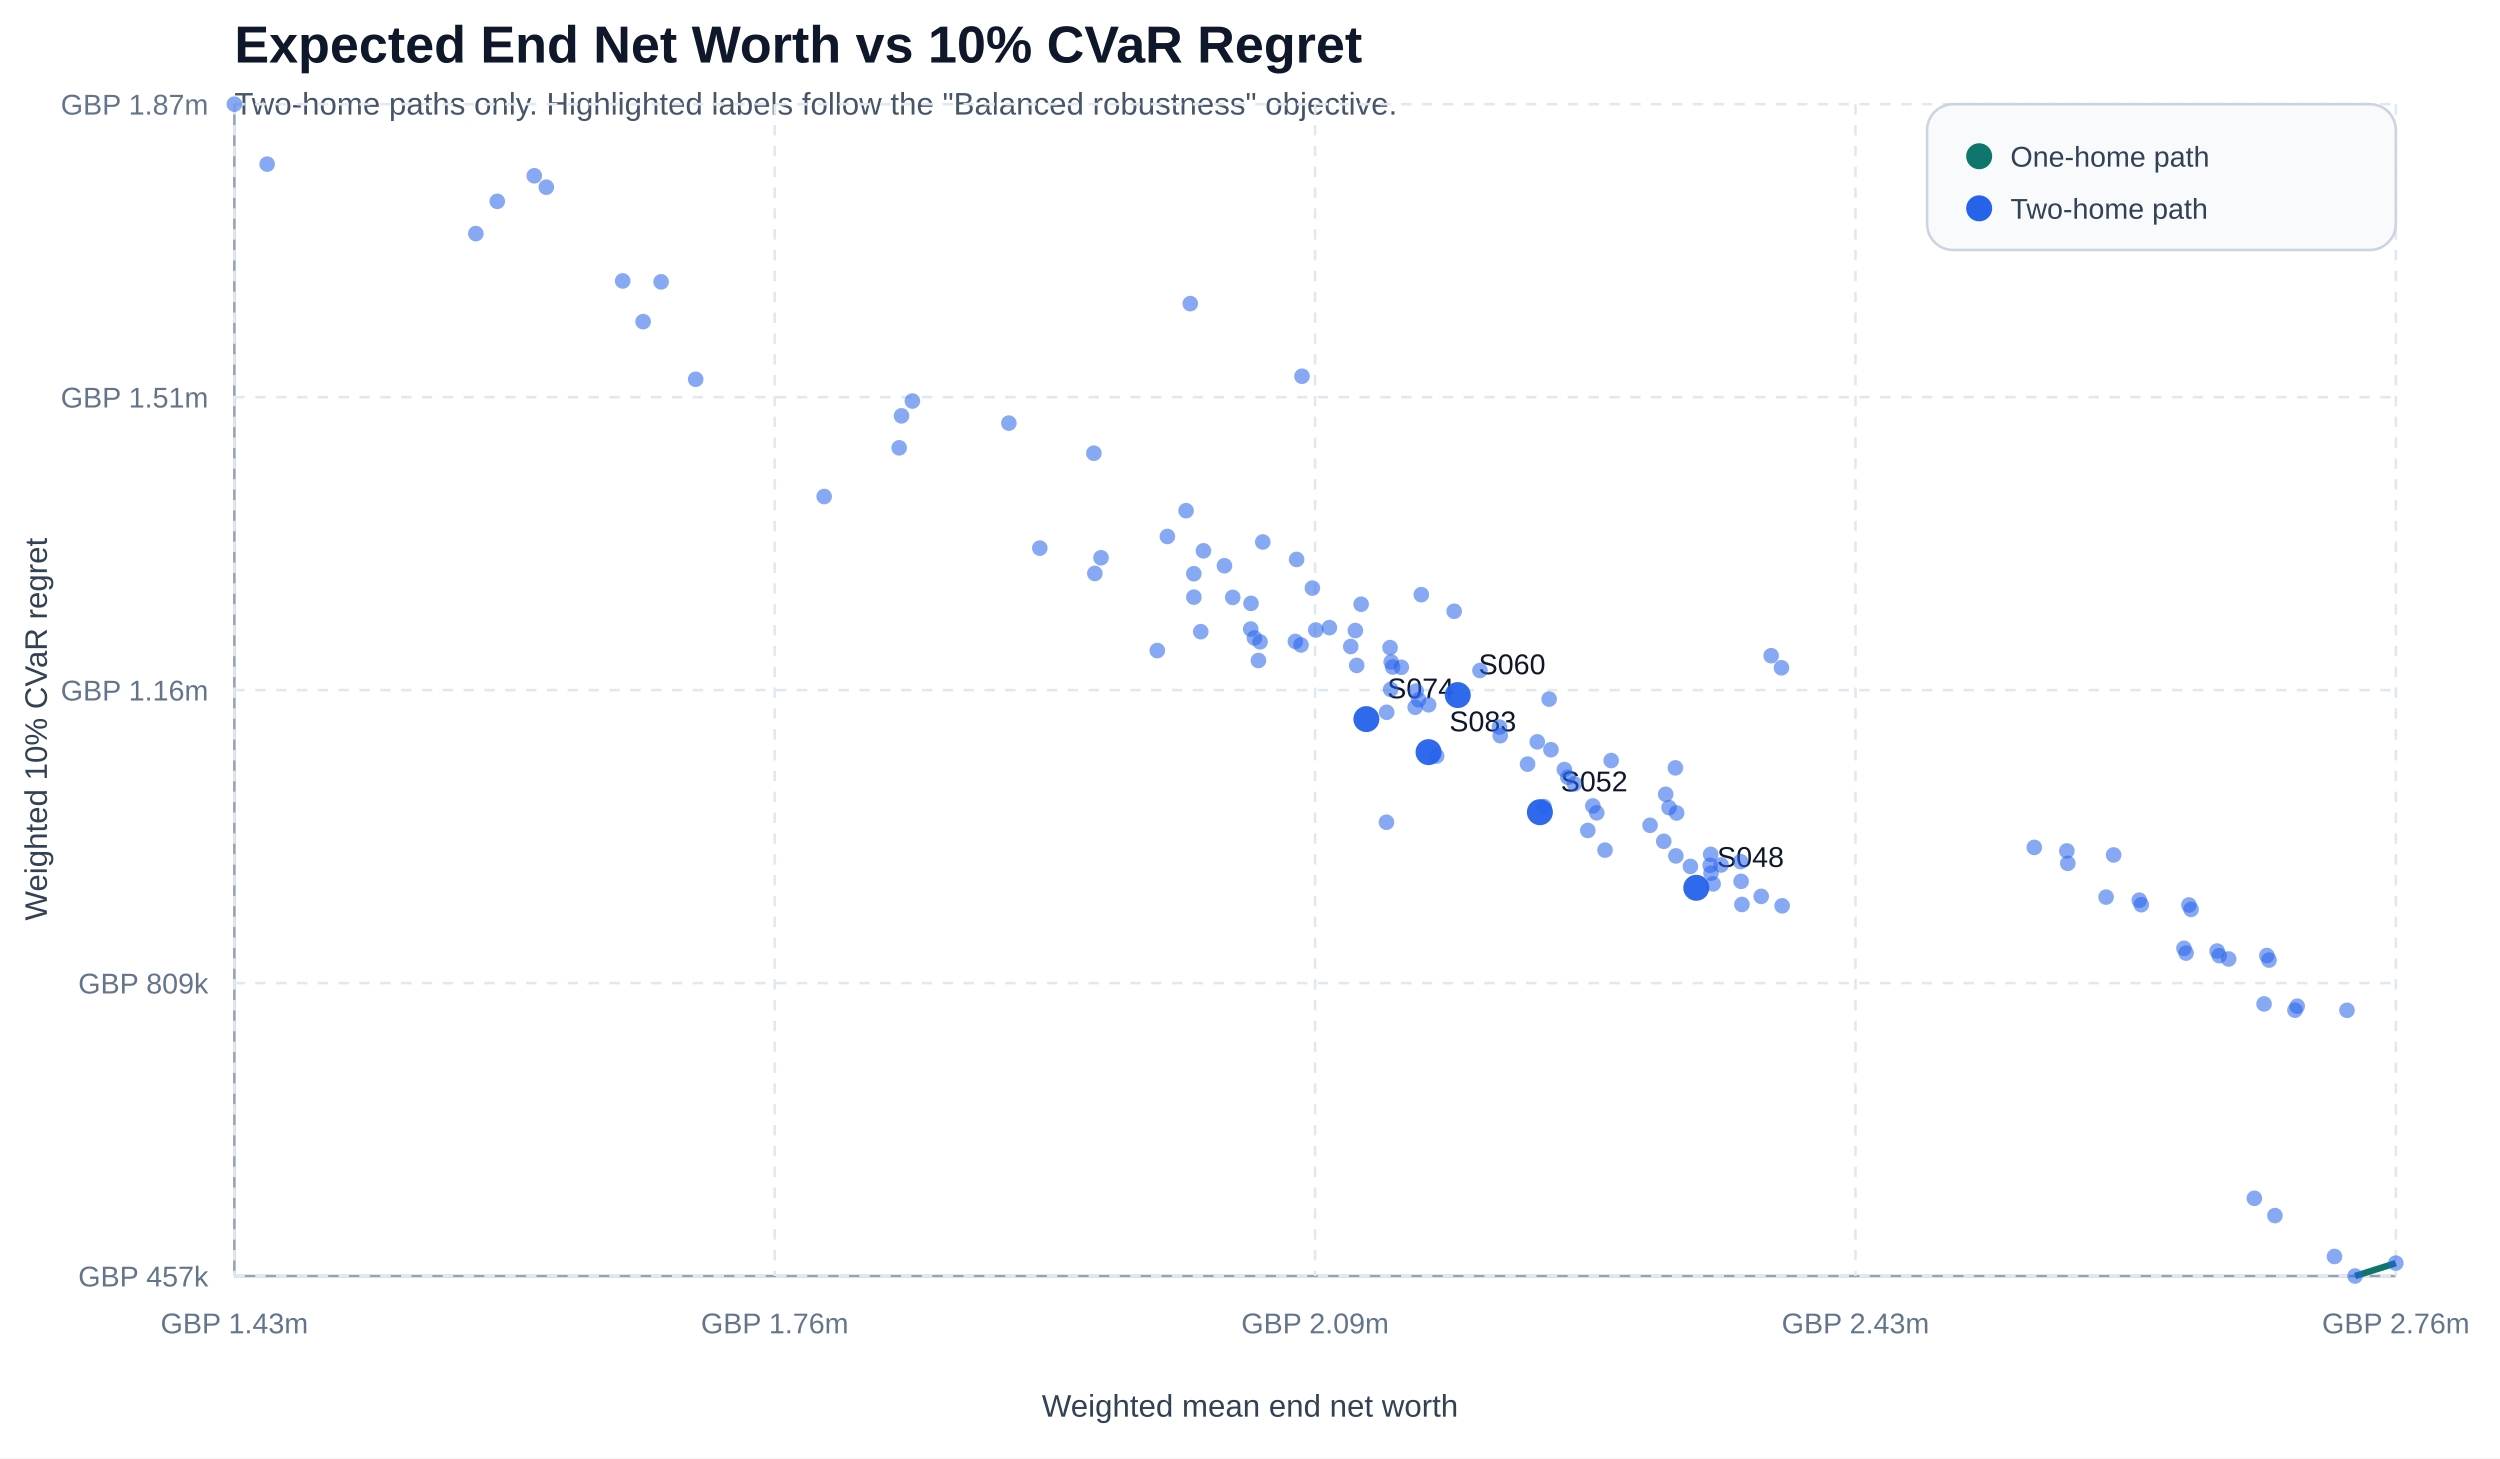
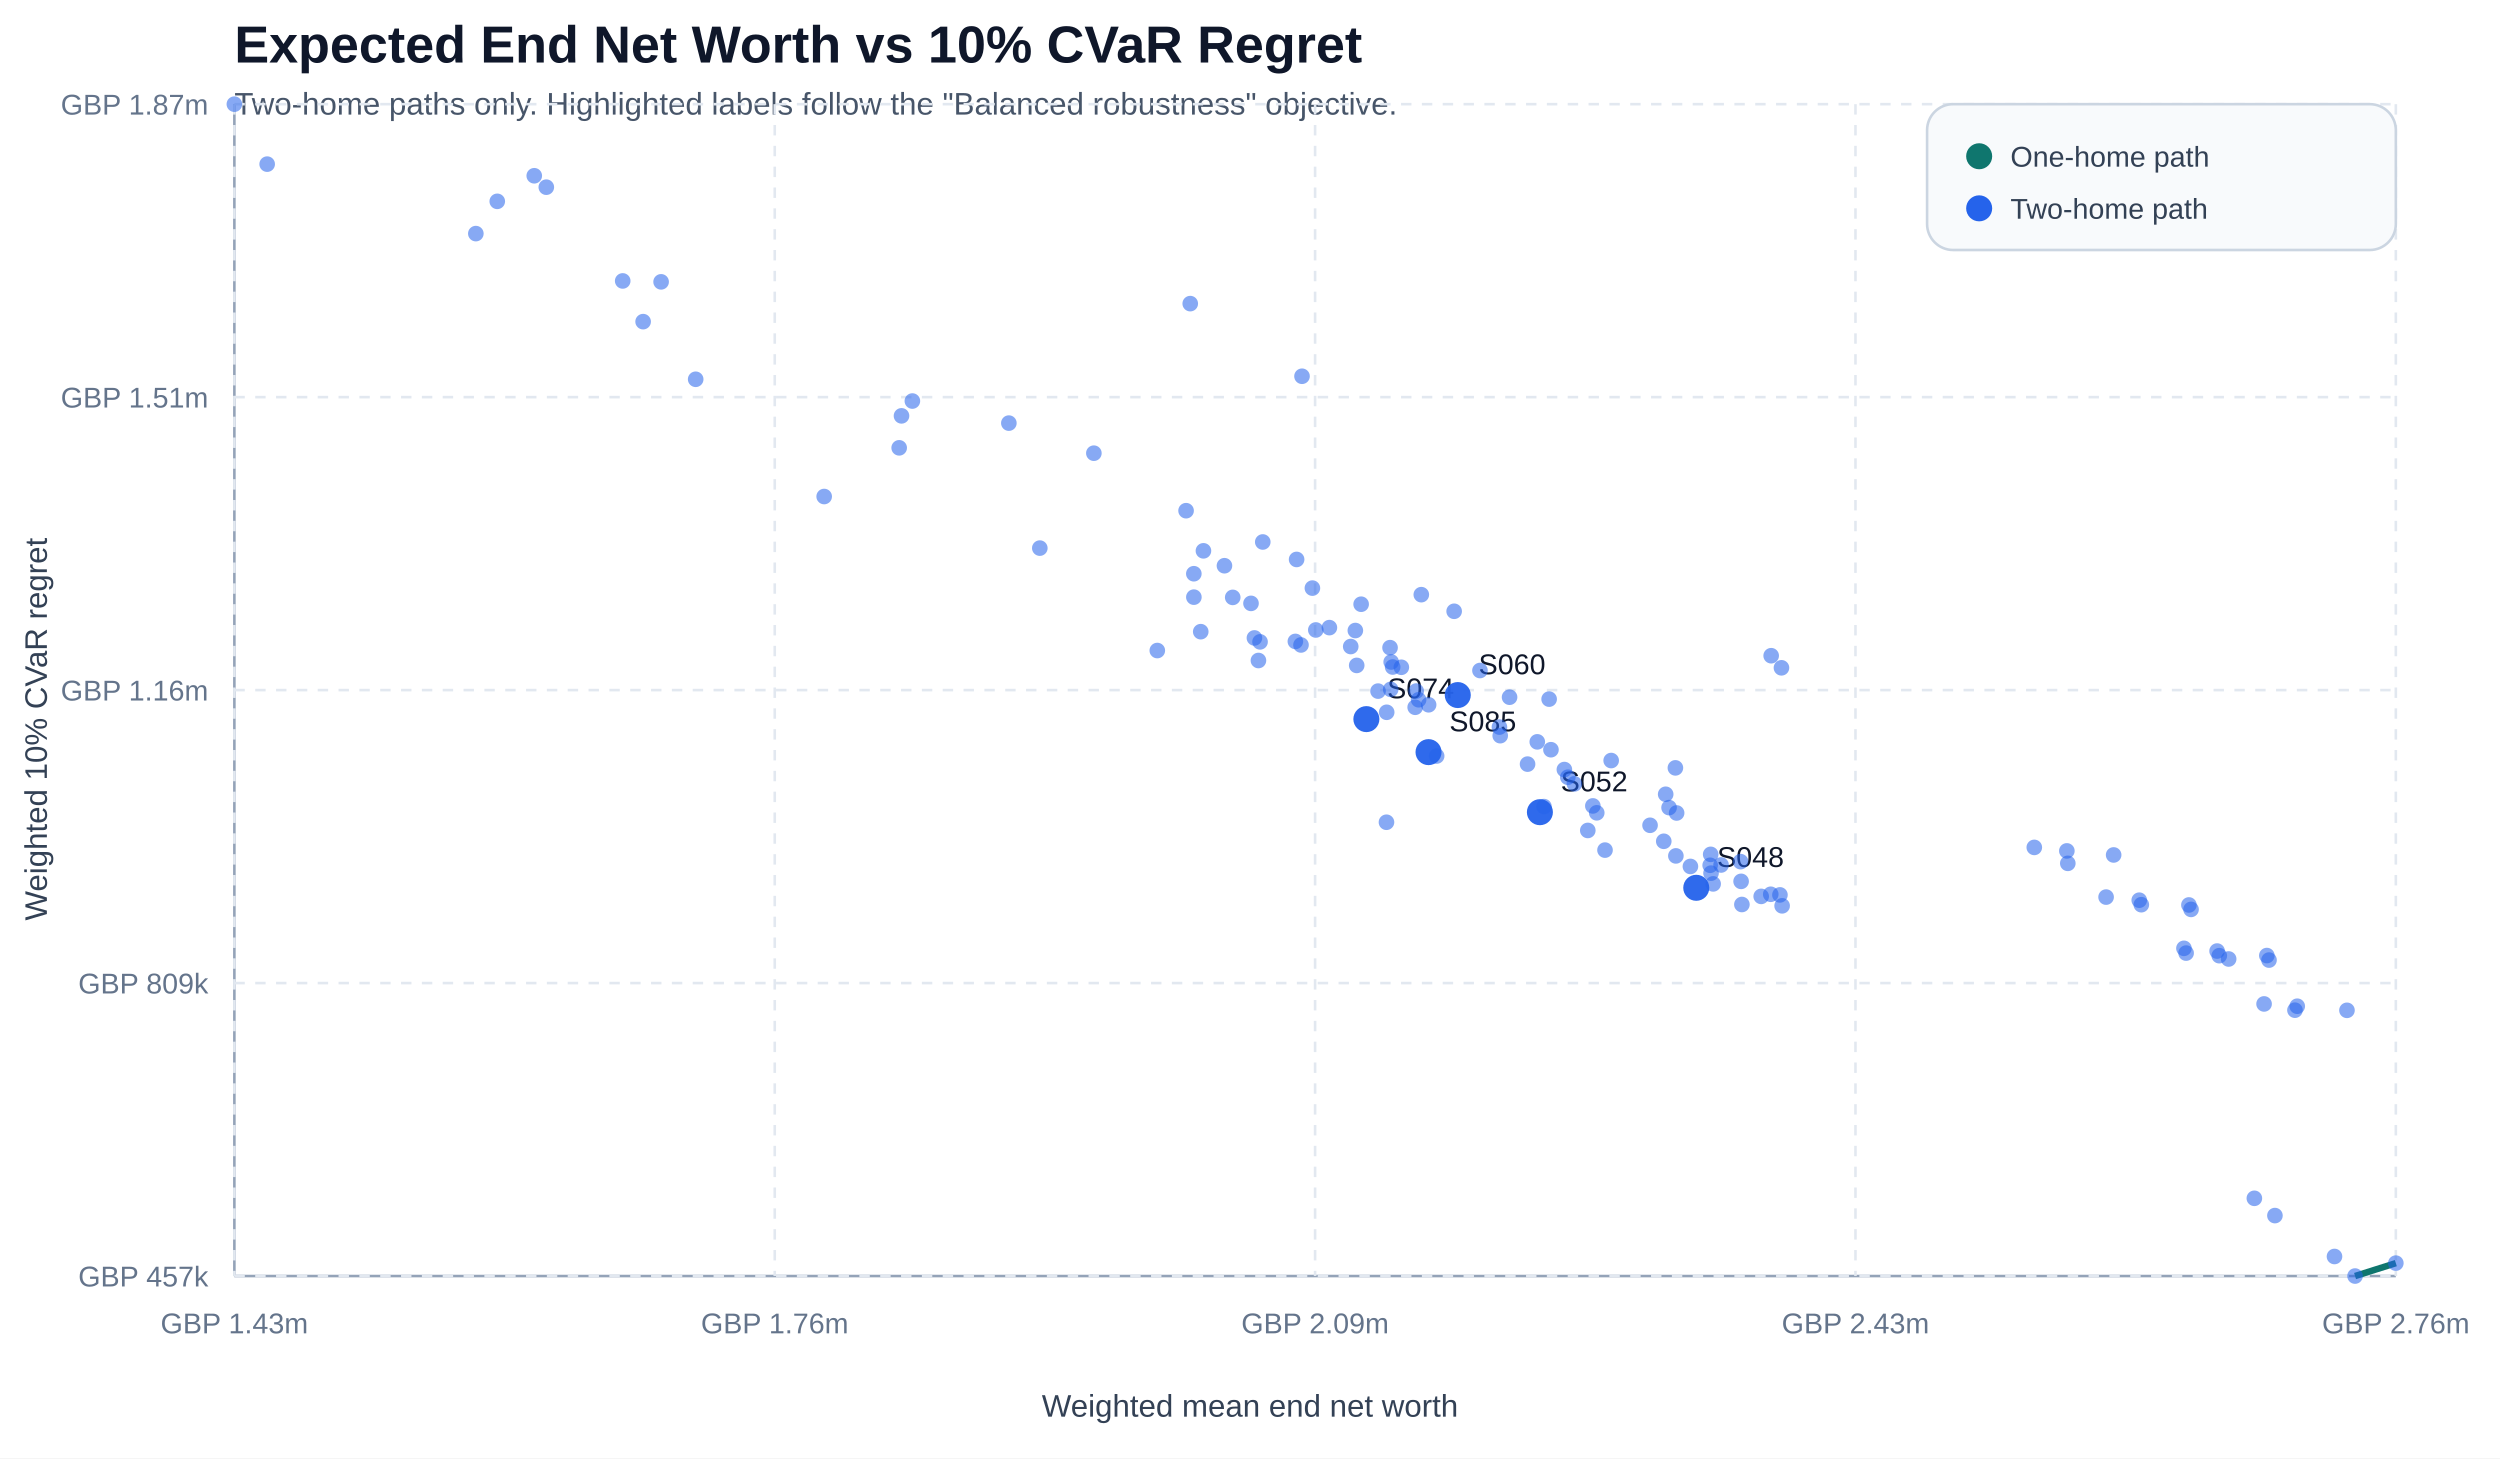
<svg xmlns="http://www.w3.org/2000/svg" width="960" height="560" viewBox="0 0 960 560">
  <rect width="960" height="560" fill="#ffffff" />
  <text x="90" y="24" font-size="20" font-family="Arial, sans-serif" font-weight="700" fill="#0f172a">Expected End Net Worth vs 10% CVaR Regret</text>
  <text x="90" y="44" font-size="12" font-family="Arial, sans-serif" fill="#475569">Two-home paths only. Highlighted labels follow the "Balanced robustness" objective.</text>
  <line x1="90" y1="490" x2="920" y2="490" stroke="#94a3b8" />
  <line x1="90" y1="40" x2="90" y2="490" stroke="#94a3b8" />
  <line x1="90" y1="40" x2="90" y2="490" stroke="#e2e8f0" stroke-dasharray="4 4" />
  <line x1="90" y1="490" x2="920" y2="490" stroke="#e2e8f0" stroke-dasharray="4 4" />
  <text x="90" y="512" text-anchor="middle" font-size="11" font-family="Arial, sans-serif" fill="#64748b">GBP 1.43m</text>
  <text x="80" y="494" text-anchor="end" font-size="11" font-family="Arial, sans-serif" fill="#64748b">GBP 457k</text>
  <line x1="297.5" y1="40" x2="297.5" y2="490" stroke="#e2e8f0" stroke-dasharray="4 4" />
  <line x1="90" y1="377.5" x2="920" y2="377.5" stroke="#e2e8f0" stroke-dasharray="4 4" />
  <text x="297.5" y="512" text-anchor="middle" font-size="11" font-family="Arial, sans-serif" fill="#64748b">GBP 1.76m</text>
  <text x="80" y="381.5" text-anchor="end" font-size="11" font-family="Arial, sans-serif" fill="#64748b">GBP 809k</text>
  <line x1="505" y1="40" x2="505" y2="490" stroke="#e2e8f0" stroke-dasharray="4 4" />
  <line x1="90" y1="265" x2="920" y2="265" stroke="#e2e8f0" stroke-dasharray="4 4" />
  <text x="505" y="512" text-anchor="middle" font-size="11" font-family="Arial, sans-serif" fill="#64748b">GBP 2.09m</text>
  <text x="80" y="269" text-anchor="end" font-size="11" font-family="Arial, sans-serif" fill="#64748b">GBP 1.16m</text>
  <line x1="712.5" y1="40" x2="712.5" y2="490" stroke="#e2e8f0" stroke-dasharray="4 4" />
  <line x1="90" y1="152.5" x2="920" y2="152.5" stroke="#e2e8f0" stroke-dasharray="4 4" />
  <text x="712.5" y="512" text-anchor="middle" font-size="11" font-family="Arial, sans-serif" fill="#64748b">GBP 2.43m</text>
  <text x="80" y="156.5" text-anchor="end" font-size="11" font-family="Arial, sans-serif" fill="#64748b">GBP 1.51m</text>
  <line x1="920" y1="40" x2="920" y2="490" stroke="#e2e8f0" stroke-dasharray="4 4" />
  <line x1="90" y1="40" x2="920" y2="40" stroke="#e2e8f0" stroke-dasharray="4 4" />
  <text x="920" y="512" text-anchor="middle" font-size="11" font-family="Arial, sans-serif" fill="#64748b">GBP 2.76m</text>
  <text x="80" y="44" text-anchor="end" font-size="11" font-family="Arial, sans-serif" fill="#64748b">GBP 1.87m</text>
  <polyline points="904.342,490 920,485.042" fill="none" stroke="#0f766e" stroke-width="2.5" />
  <circle cx="591.321" cy="311.881" r="5" fill="#2563eb" opacity="0.95" />
  <text x="599.321" y="303.881" font-size="11" font-family="Arial, sans-serif" fill="#0f172a">S052</text>
  <circle cx="524.688" cy="276.14" r="5" fill="#2563eb" opacity="0.95" />
  <text x="532.688" y="268.14" font-size="11" font-family="Arial, sans-serif" fill="#0f172a">S074</text>
-   <circle cx="548.556" cy="288.819" r="5" fill="#2563eb" opacity="0.95" />
-   <text x="556.556" y="280.819" font-size="11" font-family="Arial, sans-serif" fill="#0f172a">S083</text>
  <circle cx="559.784" cy="266.905" r="5" fill="#2563eb" opacity="0.95" />
  <text x="567.784" y="258.905" font-size="11" font-family="Arial, sans-serif" fill="#0f172a">S060</text>
+   <circle cx="548.556" cy="288.819" r="5" fill="#2563eb" opacity="0.95" />
+   <text x="556.556" y="280.819" font-size="11" font-family="Arial, sans-serif" fill="#0f172a">S085</text>
  <circle cx="651.364" cy="340.913" r="5" fill="#2563eb" opacity="0.95" />
  <text x="659.364" y="332.913" font-size="11" font-family="Arial, sans-serif" fill="#0f172a">S048</text>
  <circle cx="668.889" cy="347.326" r="3" fill="#2563eb" opacity="0.55" />
-   <circle cx="483.24" cy="253.635" r="3" fill="#2563eb" opacity="0.55" />
+   <circle cx="616.324" cy="326.442" r="3" fill="#2563eb" opacity="0.55" />
  <circle cx="611.655" cy="309.472" r="3" fill="#2563eb" opacity="0.55" />
-   <circle cx="616.324" cy="326.442" r="3" fill="#2563eb" opacity="0.55" />
-   <circle cx="461.084" cy="242.564" r="3" fill="#2563eb" opacity="0.55" />
-   <circle cx="586.582" cy="293.422" r="3" fill="#2563eb" opacity="0.55" />
  <circle cx="643.535" cy="328.665" r="3" fill="#2563eb" opacity="0.55" />
  <circle cx="543.816" cy="265.368" r="3" fill="#2563eb" opacity="0.55" />
+   <circle cx="586.582" cy="293.422" r="3" fill="#2563eb" opacity="0.55" />
+   <circle cx="590.314" cy="284.871" r="3" fill="#2563eb" opacity="0.55" />
  <circle cx="533.779" cy="248.696" r="3" fill="#2563eb" opacity="0.55" />
-   <circle cx="590.314" cy="284.871" r="3" fill="#2563eb" opacity="0.55" />
+   <circle cx="483.24" cy="253.635" r="3" fill="#2563eb" opacity="0.55" />
  <circle cx="520.454" cy="242.124" r="3" fill="#2563eb" opacity="0.55" />
  <circle cx="499.584" cy="247.664" r="3" fill="#2563eb" opacity="0.55" />
-   <circle cx="592.889" cy="309.735" r="3" fill="#2563eb" opacity="0.55" />
-   <circle cx="518.679" cy="248.267" r="3" fill="#2563eb" opacity="0.55" />
+   <circle cx="461.084" cy="242.564" r="3" fill="#2563eb" opacity="0.55" />
  <circle cx="649.118" cy="332.711" r="3" fill="#2563eb" opacity="0.55" />
  <circle cx="657.035" cy="335.291" r="3" fill="#2563eb" opacity="0.55" />
+   <circle cx="657.843" cy="339.416" r="3" fill="#2563eb" opacity="0.55" />
+   <circle cx="592.889" cy="309.735" r="3" fill="#2563eb" opacity="0.55" />
+   <circle cx="576.086" cy="282.498" r="3" fill="#2563eb" opacity="0.55" />
+   <circle cx="594.867" cy="268.46" r="3" fill="#2563eb" opacity="0.55" />
+   <circle cx="518.679" cy="248.267" r="3" fill="#2563eb" opacity="0.55" />
  <circle cx="600.718" cy="295.51" r="3" fill="#2563eb" opacity="0.55" />
-   <circle cx="576.086" cy="282.498" r="3" fill="#2563eb" opacity="0.55" />
-   <circle cx="657.843" cy="339.416" r="3" fill="#2563eb" opacity="0.55" />
-   <circle cx="575.786" cy="279.2" r="3" fill="#2563eb" opacity="0.55" />
-   <circle cx="594.867" cy="268.46" r="3" fill="#2563eb" opacity="0.55" />
-   <circle cx="505.269" cy="241.91" r="3" fill="#2563eb" opacity="0.55" />
-   <circle cx="544.746" cy="268.709" r="3" fill="#2563eb" opacity="0.55" />
+   <circle cx="579.672" cy="267.726" r="3" fill="#2563eb" opacity="0.55" />
+   <circle cx="679.966" cy="343.402" r="3" fill="#2563eb" opacity="0.55" />
  <circle cx="609.711" cy="318.892" r="3" fill="#2563eb" opacity="0.55" />
  <circle cx="633.622" cy="316.911" r="3" fill="#2563eb" opacity="0.55" />
+   <circle cx="505.269" cy="241.91" r="3" fill="#2563eb" opacity="0.55" />
+   <circle cx="575.786" cy="279.2" r="3" fill="#2563eb" opacity="0.55" />
+   <circle cx="545.781" cy="228.351" r="3" fill="#2563eb" opacity="0.55" />
+   <circle cx="544.746" cy="268.709" r="3" fill="#2563eb" opacity="0.55" />
  <circle cx="483.857" cy="246.472" r="3" fill="#2563eb" opacity="0.55" />
-   <circle cx="545.781" cy="228.351" r="3" fill="#2563eb" opacity="0.55" />
+   <circle cx="639.62" cy="305.001" r="3" fill="#2563eb" opacity="0.55" />
+   <circle cx="920" cy="485.042" r="3" fill="#2563eb" opacity="0.55" />
+   <circle cx="904.342" cy="490" r="3" fill="#2563eb" opacity="0.55" />
+   <circle cx="668.584" cy="338.443" r="3" fill="#2563eb" opacity="0.55" />
+   <circle cx="638.886" cy="323.055" r="3" fill="#2563eb" opacity="0.55" />
+   <circle cx="896.444" cy="482.493" r="3" fill="#2563eb" opacity="0.55" />
+   <circle cx="522.677" cy="232.023" r="3" fill="#2563eb" opacity="0.55" />
+   <circle cx="684.335" cy="347.836" r="3" fill="#2563eb" opacity="0.55" />
  <circle cx="532.487" cy="273.521" r="3" fill="#2563eb" opacity="0.55" />
+   <circle cx="558.394" cy="234.734" r="3" fill="#2563eb" opacity="0.55" />
+   <circle cx="668.381" cy="330.865" r="3" fill="#2563eb" opacity="0.55" />
  <circle cx="520.973" cy="255.519" r="3" fill="#2563eb" opacity="0.55" />
-   <circle cx="639.62" cy="305.001" r="3" fill="#2563eb" opacity="0.55" />
-   <circle cx="522.677" cy="232.023" r="3" fill="#2563eb" opacity="0.55" />
-   <circle cx="638.886" cy="323.055" r="3" fill="#2563eb" opacity="0.55" />
-   <circle cx="558.394" cy="234.734" r="3" fill="#2563eb" opacity="0.55" />
-   <circle cx="668.584" cy="338.443" r="3" fill="#2563eb" opacity="0.55" />
  <circle cx="613.152" cy="312.122" r="3" fill="#2563eb" opacity="0.55" />
+   <circle cx="503.961" cy="225.834" r="3" fill="#2563eb" opacity="0.55" />
  <circle cx="604.578" cy="301.014" r="3" fill="#2563eb" opacity="0.55" />
-   <circle cx="503.961" cy="225.834" r="3" fill="#2563eb" opacity="0.55" />
-   <circle cx="399.288" cy="210.473" r="3" fill="#2563eb" opacity="0.55" />
-   <circle cx="668.381" cy="330.865" r="3" fill="#2563eb" opacity="0.55" />
-   <circle cx="684.335" cy="347.836" r="3" fill="#2563eb" opacity="0.55" />
+   <circle cx="676.298" cy="344.212" r="3" fill="#2563eb" opacity="0.55" />
+   <circle cx="873.571" cy="466.783" r="3" fill="#2563eb" opacity="0.55" />
+   <circle cx="497.422" cy="246.308" r="3" fill="#2563eb" opacity="0.55" />
+   <circle cx="865.673" cy="460.151" r="3" fill="#2563eb" opacity="0.55" />
+   <circle cx="529.171" cy="265.386" r="3" fill="#2563eb" opacity="0.55" />
  <circle cx="534.027" cy="264.721" r="3" fill="#2563eb" opacity="0.55" />
  <circle cx="534.214" cy="254.203" r="3" fill="#2563eb" opacity="0.55" />
-   <circle cx="497.422" cy="246.308" r="3" fill="#2563eb" opacity="0.55" />
-   <circle cx="420.418" cy="220.207" r="3" fill="#2563eb" opacity="0.55" />
-   <circle cx="676.298" cy="344.212" r="3" fill="#2563eb" opacity="0.55" />
+   <circle cx="660.893" cy="332.155" r="3" fill="#2563eb" opacity="0.55" />
  <circle cx="551.676" cy="290.309" r="3" fill="#2563eb" opacity="0.55" />
+   <circle cx="683.495" cy="343.639" r="3" fill="#2563eb" opacity="0.55" />
  <circle cx="548.59" cy="270.636" r="3" fill="#2563eb" opacity="0.55" />
-   <circle cx="422.788" cy="214.184" r="3" fill="#2563eb" opacity="0.55" />
+   <circle cx="399.288" cy="210.473" r="3" fill="#2563eb" opacity="0.55" />
+   <circle cx="543.431" cy="271.593" r="3" fill="#2563eb" opacity="0.55" />
+   <circle cx="602.049" cy="298.45" r="3" fill="#2563eb" opacity="0.55" />
  <circle cx="510.488" cy="241.005" r="3" fill="#2563eb" opacity="0.55" />
+   <circle cx="656.902" cy="328.075" r="3" fill="#2563eb" opacity="0.55" />
+   <circle cx="481.699" cy="244.968" r="3" fill="#2563eb" opacity="0.55" />
+   <circle cx="473.366" cy="229.398" r="3" fill="#2563eb" opacity="0.55" />
+   <circle cx="595.564" cy="287.891" r="3" fill="#2563eb" opacity="0.55" />
+   <circle cx="534.785" cy="256.137" r="3" fill="#2563eb" opacity="0.55" />
  <circle cx="480.386" cy="231.698" r="3" fill="#2563eb" opacity="0.55" />
-   <circle cx="480.268" cy="241.547" r="3" fill="#2563eb" opacity="0.55" />
-   <circle cx="660.893" cy="332.155" r="3" fill="#2563eb" opacity="0.55" />
-   <circle cx="920" cy="485.042" r="3" fill="#2563eb" opacity="0.55" />
-   <circle cx="904.342" cy="490" r="3" fill="#2563eb" opacity="0.55" />
-   <circle cx="543.431" cy="271.593" r="3" fill="#2563eb" opacity="0.55" />
-   <circle cx="481.699" cy="244.968" r="3" fill="#2563eb" opacity="0.55" />
-   <circle cx="602.049" cy="298.45" r="3" fill="#2563eb" opacity="0.55" />
-   <circle cx="473.366" cy="229.398" r="3" fill="#2563eb" opacity="0.55" />
-   <circle cx="534.785" cy="256.137" r="3" fill="#2563eb" opacity="0.55" />
-   <circle cx="896.444" cy="482.493" r="3" fill="#2563eb" opacity="0.55" />
-   <circle cx="595.564" cy="287.891" r="3" fill="#2563eb" opacity="0.55" />
+   <circle cx="656.705" cy="332.267" r="3" fill="#2563eb" opacity="0.55" />
+   <circle cx="901.236" cy="387.966" r="3" fill="#2563eb" opacity="0.55" />
+   <circle cx="643.825" cy="312.187" r="3" fill="#2563eb" opacity="0.55" />
+   <circle cx="881.264" cy="387.914" r="3" fill="#2563eb" opacity="0.55" />
+   <circle cx="497.897" cy="214.827" r="3" fill="#2563eb" opacity="0.55" />
+   <circle cx="882.138" cy="386.392" r="3" fill="#2563eb" opacity="0.55" />
+   <circle cx="640.922" cy="310.121" r="3" fill="#2563eb" opacity="0.55" />
+   <circle cx="869.405" cy="385.51" r="3" fill="#2563eb" opacity="0.55" />
  <circle cx="458.432" cy="220.312" r="3" fill="#2563eb" opacity="0.55" />
-   <circle cx="656.902" cy="328.075" r="3" fill="#2563eb" opacity="0.55" />
-   <circle cx="873.571" cy="466.783" r="3" fill="#2563eb" opacity="0.55" />
-   <circle cx="497.897" cy="214.827" r="3" fill="#2563eb" opacity="0.55" />
-   <circle cx="865.673" cy="460.151" r="3" fill="#2563eb" opacity="0.55" />
  <circle cx="458.446" cy="229.307" r="3" fill="#2563eb" opacity="0.55" />
  <circle cx="538.111" cy="256.237" r="3" fill="#2563eb" opacity="0.55" />
-   <circle cx="643.825" cy="312.187" r="3" fill="#2563eb" opacity="0.55" />
-   <circle cx="656.705" cy="332.267" r="3" fill="#2563eb" opacity="0.55" />
-   <circle cx="640.922" cy="310.121" r="3" fill="#2563eb" opacity="0.55" />
-   <circle cx="470.189" cy="217.24" r="3" fill="#2563eb" opacity="0.55" />
-   <circle cx="448.28" cy="206.004" r="3" fill="#2563eb" opacity="0.55" />
-   <circle cx="618.691" cy="292.05" r="3" fill="#2563eb" opacity="0.55" />
-   <circle cx="462.122" cy="211.518" r="3" fill="#2563eb" opacity="0.55" />
-   <circle cx="901.236" cy="387.966" r="3" fill="#2563eb" opacity="0.55" />
-   <circle cx="484.901" cy="208.12" r="3" fill="#2563eb" opacity="0.55" />
-   <circle cx="881.264" cy="387.914" r="3" fill="#2563eb" opacity="0.55" />
-   <circle cx="882.138" cy="386.392" r="3" fill="#2563eb" opacity="0.55" />
-   <circle cx="869.405" cy="385.51" r="3" fill="#2563eb" opacity="0.55" />
  <circle cx="871.3" cy="368.672" r="3" fill="#2563eb" opacity="0.55" />
  <circle cx="870.466" cy="366.934" r="3" fill="#2563eb" opacity="0.55" />
  <circle cx="855.804" cy="368.251" r="3" fill="#2563eb" opacity="0.55" />
  <circle cx="852.202" cy="366.983" r="3" fill="#2563eb" opacity="0.55" />
  <circle cx="851.367" cy="365.203" r="3" fill="#2563eb" opacity="0.55" />
+   <circle cx="618.691" cy="292.05" r="3" fill="#2563eb" opacity="0.55" />
  <circle cx="839.469" cy="365.988" r="3" fill="#2563eb" opacity="0.55" />
  <circle cx="838.634" cy="364.157" r="3" fill="#2563eb" opacity="0.55" />
+   <circle cx="470.189" cy="217.24" r="3" fill="#2563eb" opacity="0.55" />
+   <circle cx="462.122" cy="211.518" r="3" fill="#2563eb" opacity="0.55" />
+   <circle cx="484.901" cy="208.12" r="3" fill="#2563eb" opacity="0.55" />
  <circle cx="841.364" cy="349.211" r="3" fill="#2563eb" opacity="0.55" />
  <circle cx="840.544" cy="347.506" r="3" fill="#2563eb" opacity="0.55" />
  <circle cx="822.266" cy="347.405" r="3" fill="#2563eb" opacity="0.55" />
  <circle cx="821.472" cy="345.677" r="3" fill="#2563eb" opacity="0.55" />
  <circle cx="808.74" cy="344.482" r="3" fill="#2563eb" opacity="0.55" />
  <circle cx="811.638" cy="328.302" r="3" fill="#2563eb" opacity="0.55" />
  <circle cx="794.037" cy="331.525" r="3" fill="#2563eb" opacity="0.55" />
  <circle cx="793.671" cy="326.749" r="3" fill="#2563eb" opacity="0.55" />
  <circle cx="781.168" cy="325.402" r="3" fill="#2563eb" opacity="0.55" />
  <circle cx="455.453" cy="196.109" r="3" fill="#2563eb" opacity="0.55" />
  <circle cx="643.352" cy="294.864" r="3" fill="#2563eb" opacity="0.55" />
  <circle cx="532.406" cy="315.742" r="3" fill="#2563eb" opacity="0.55" />
  <circle cx="684.08" cy="256.438" r="3" fill="#2563eb" opacity="0.55" />
  <circle cx="680.131" cy="251.795" r="3" fill="#2563eb" opacity="0.55" />
  <circle cx="568.307" cy="257.477" r="3" fill="#2563eb" opacity="0.55" />
  <circle cx="444.403" cy="249.807" r="3" fill="#2563eb" opacity="0.55" />
  <circle cx="345.285" cy="171.966" r="3" fill="#2563eb" opacity="0.55" />
  <circle cx="346.177" cy="159.689" r="3" fill="#2563eb" opacity="0.55" />
  <circle cx="350.353" cy="153.998" r="3" fill="#2563eb" opacity="0.55" />
  <circle cx="420.045" cy="174.027" r="3" fill="#2563eb" opacity="0.55" />
  <circle cx="499.972" cy="144.483" r="3" fill="#2563eb" opacity="0.55" />
  <circle cx="316.482" cy="190.664" r="3" fill="#2563eb" opacity="0.55" />
  <circle cx="387.402" cy="162.476" r="3" fill="#2563eb" opacity="0.55" />
  <circle cx="457.054" cy="116.592" r="3" fill="#2563eb" opacity="0.55" />
  <circle cx="246.958" cy="123.51" r="3" fill="#2563eb" opacity="0.55" />
+   <circle cx="267.14" cy="145.644" r="3" fill="#2563eb" opacity="0.55" />
  <circle cx="253.864" cy="108.228" r="3" fill="#2563eb" opacity="0.55" />
  <circle cx="239.12" cy="107.88" r="3" fill="#2563eb" opacity="0.55" />
-   <circle cx="267.14" cy="145.644" r="3" fill="#2563eb" opacity="0.55" />
  <circle cx="182.722" cy="89.704" r="3" fill="#2563eb" opacity="0.55" />
  <circle cx="190.949" cy="77.315" r="3" fill="#2563eb" opacity="0.55" />
  <circle cx="209.783" cy="71.879" r="3" fill="#2563eb" opacity="0.55" />
  <circle cx="205.154" cy="67.494" r="3" fill="#2563eb" opacity="0.55" />
  <circle cx="102.593" cy="63.028" r="3" fill="#2563eb" opacity="0.55" />
  <circle cx="90" cy="40" r="3" fill="#2563eb" opacity="0.55" />
  <text x="480" y="544" text-anchor="middle" font-size="12" font-family="Arial, sans-serif" fill="#334155">Weighted mean end net worth</text>
  <text x="18" y="280" transform="rotate(-90 18 280)" text-anchor="middle" font-size="12" font-family="Arial, sans-serif" fill="#334155">Weighted 10% CVaR regret</text>
  <rect x="740" y="40" width="180" height="56" rx="10" fill="#f8fafc" stroke="#cbd5e1" />
  <circle cx="760" cy="60" r="5" fill="#0f766e" />
  <text x="772" y="64" font-size="11" font-family="Arial, sans-serif" fill="#334155">One-home path</text>
  <circle cx="760" cy="80" r="5" fill="#2563eb" />
  <text x="772" y="84" font-size="11" font-family="Arial, sans-serif" fill="#334155">Two-home path</text>
</svg>
